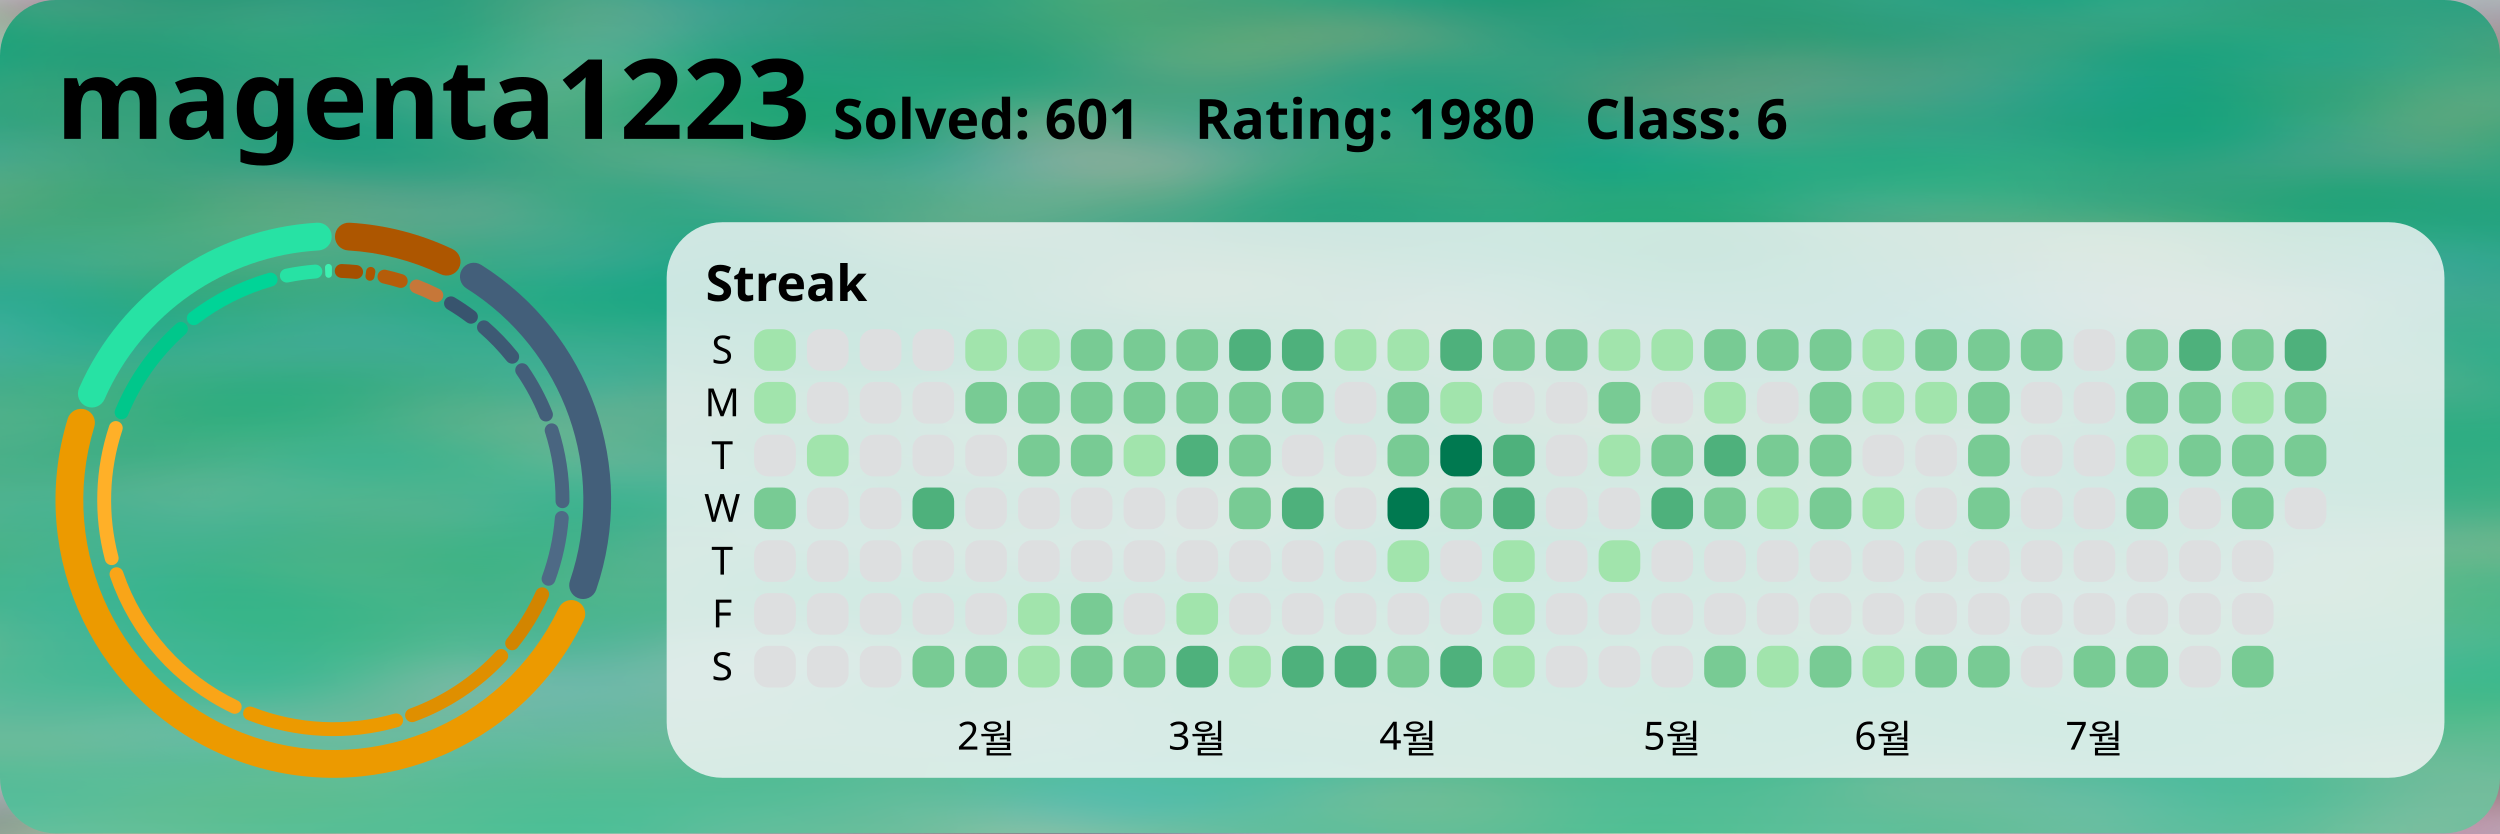
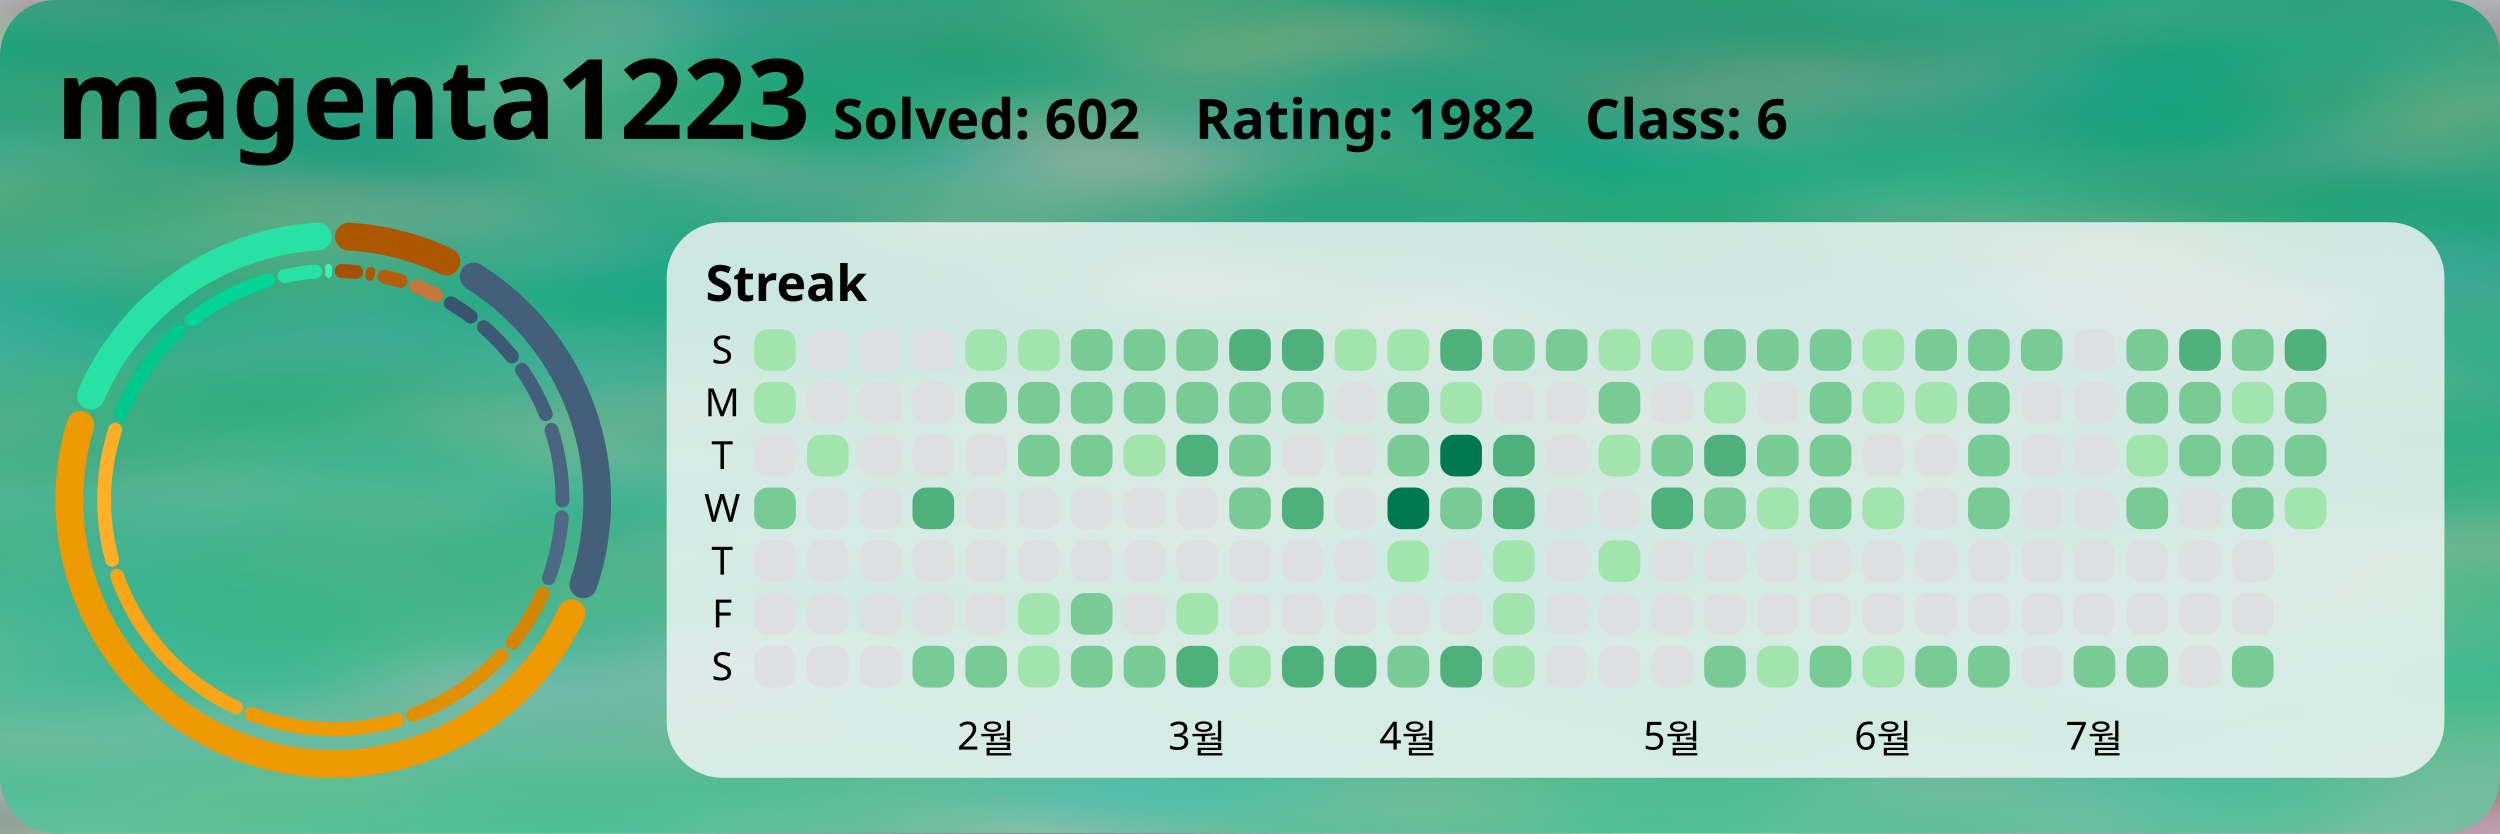
<svg xmlns="http://www.w3.org/2000/svg" id="svg" width="2700" height="900">
  <defs>
    <linearGradient id="ffflux-gradient" gradientTransform="rotate(360, 0.5, 0.5)" x1="50%" y1="0%" x2="50%" y2="100%">
      <stop id="stop1" stop-color="#00C78B" stop-opacity="1" offset="0%" />
      <stop id="stop2" stop-color="#51FDBD" stop-opacity="1" offset="100%" />
    </linearGradient>
    <filter id="ffflux-filter" x="-20%" y="-20%" width="140%" height="140%" filterUnits="objectBoundingBox" primitiveUnits="userSpaceOnUse" color-interpolation-filters="sRGB">
      <feTurbulence type="fractalNoise" baseFrequency="0.002 0.007" numOctaves="2" seed="2" stitchTiles="stitch" x="0%" y="0%" width="100%" height="100%" result="turbulence" />
      <feGaussianBlur stdDeviation="0 0" x="0%" y="0%" width="100%" height="100%" in="turbulence" edgeMode="duplicate" result="blur" />
      <feBlend mode="screen" x="0%" y="0%" width="100%" height="100%" in="SourceGraphic" in2="blur" result="blend" />
      <feComponentTransfer>
        <feFuncR type="linear" slope="0.75" />
        <feFuncG type="linear" slope="0.75" />
        <feFuncB type="linear" slope="0.75" />
      </feComponentTransfer>
    </filter>
  </defs>
  <rect width="2700" height="900" fill="url(#ffflux-gradient)" filter="url(#ffflux-filter)" rx="60" ry="60" />
  <text x="60" y="150" style="font-size: 120px; color: black; font-family: &quot;Noto Sans&quot;, sans-serif; font-weight: bold;">magenta1223</text>
-   <text x="899.531" y="150" style="font-size: 60px; color: black; font-family: &quot;Noto Sans&quot;, sans-serif; font-weight: bold;">Solved: 601</text>
-   <text x="1290.359" y="150" style="font-size: 60px; color: black; font-family: &quot;Noto Sans&quot;, sans-serif; font-weight: bold;">Rating: 1980</text>
+   <text x="899.531" y="150" style="font-size: 60px; color: black; font-family: &quot;Noto Sans&quot;, sans-serif; font-weight: bold;">Solved: 602</text>
+   <text x="1290.359" y="150" style="font-size: 60px; color: black; font-family: &quot;Noto Sans&quot;, sans-serif; font-weight: bold;">Rating: 1982</text>
  <text x="1711.656" y="150" style="font-size: 60px; color: black; font-family: &quot;Noto Sans&quot;, sans-serif; font-weight: bold;">Class: 6</text>
  <g transform="translate(360,540)">
    <path d="M0,-255L0,-240Z" fill="#9D4900" />
-     <path d="M1.528,-247.335A7.5,7.5,0,0,1,9.302,-254.83A255,255,0,0,1,25.369,-253.735A7.5,7.5,0,0,1,32.053,-245.254L32.053,-245.254A7.5,7.5,0,0,1,23.877,-238.809A240,240,0,0,0,8.754,-239.84A7.5,7.5,0,0,1,1.528,-247.335Z" fill="#A54F00" />
-     <path d="M35.429,-247.379A5.016,5.016,0,1,1,45.325,-245.758L44.37,-240.749A4.882,4.882,0,0,1,34.737,-242.326Z" fill="#AD5600" />
-     <path d="M47.847,-242.668A7.5,7.5,0,0,1,56.887,-248.574A255,255,0,0,1,75.021,-243.715A7.5,7.5,0,0,1,79.897,-234.08L79.897,-234.08A7.5,7.5,0,0,1,70.608,-229.379A240,240,0,0,0,53.541,-233.952A7.5,7.5,0,0,1,47.847,-242.668Z" fill="#B55D0A" />
-     <path d="M82.783,-233.075A7.5,7.5,0,0,1,92.589,-237.597A255,255,0,0,1,114.614,-227.791A7.5,7.5,0,0,1,117.816,-217.478L117.816,-217.478A7.5,7.5,0,0,1,107.872,-214.391A240,240,0,0,0,87.143,-223.62A7.5,7.5,0,0,1,82.783,-233.075Z" fill="#C67739" />
-     <path d="M120.494,-216.005A7.5,7.5,0,0,1,130.916,-218.828A255,255,0,0,1,153.141,-203.894A7.5,7.5,0,0,1,154.466,-193.177L154.466,-193.177A7.5,7.5,0,0,1,144.133,-191.9A240,240,0,0,0,123.215,-205.956A7.5,7.5,0,0,1,120.494,-216.005Z" fill="#38546E" />
-     <path d="M156.841,-191.254A7.5,7.5,0,0,1,167.599,-192.187A255,255,0,0,1,199.036,-159.404A7.5,7.5,0,0,1,197.654,-148.694L197.654,-148.694A7.5,7.5,0,0,1,187.328,-150.027A240,240,0,0,0,157.74,-180.882A7.5,7.5,0,0,1,156.841,-191.254Z" fill="#3D5A74" />
-     <path d="M199.476,-146.241A7.5,7.5,0,0,1,210.128,-144.469A255,255,0,0,1,236.614,-95.072A7.5,7.5,0,0,1,232.195,-85.219L232.195,-85.219A7.5,7.5,0,0,1,222.696,-89.48A240,240,0,0,0,197.768,-135.971A7.5,7.5,0,0,1,199.476,-146.241Z" fill="#435F7A" />
-     <path d="M233.231,-82.344A7.5,7.5,0,0,1,242.916,-77.569A255,255,0,0,1,254.996,1.378A7.5,7.5,0,0,1,247.182,8.831L247.182,8.831A7.5,7.5,0,0,1,239.996,1.297A240,240,0,0,0,228.627,-73.006A7.5,7.5,0,0,1,233.231,-82.344Z" fill="#496580" />
-     <path d="M247.054,11.884A7.5,7.5,0,0,1,254.217,19.965A255,255,0,0,1,239.454,87.673A7.5,7.5,0,0,1,229.578,92.039L229.578,92.039A7.5,7.5,0,0,1,225.369,82.516A240,240,0,0,0,239.263,18.79A7.5,7.5,0,0,1,247.054,11.884Z" fill="#4E6A86" />
-     <path d="M228.423,94.868A7.5,7.5,0,0,1,232.425,104.897A255,255,0,0,1,198.983,159.47A7.5,7.5,0,0,1,188.23,160.457L188.23,160.457A7.5,7.5,0,0,1,187.278,150.09A240,240,0,0,0,218.753,98.727A7.5,7.5,0,0,1,228.423,94.868Z" fill="#D28500" />
-     <path d="M186.233,162.771A7.5,7.5,0,0,1,186.827,173.553A255,255,0,0,1,87.593,239.484A7.5,7.5,0,0,1,77.884,234.758L77.884,234.758A7.5,7.5,0,0,1,82.441,225.396A240,240,0,0,0,175.838,163.344A7.5,7.5,0,0,1,186.233,162.771Z" fill="#DF8F00" />
-     <path d="M74.978,235.702A7.5,7.5,0,0,1,69.901,245.232A255,255,0,0,1,-92.669,237.566A7.5,7.5,0,0,1,-96.826,227.6L-96.826,227.6A7.5,7.5,0,0,1,-87.218,223.591A240,240,0,0,0,65.789,230.807A7.5,7.5,0,0,1,74.978,235.702Z" fill="#EC9A00" />
-     <path d="M-99.631,226.386A7.5,7.5,0,0,1,-109.742,230.178A255,255,0,0,1,-241.266,82.559A7.5,7.5,0,0,1,-236.337,72.95L-236.337,72.95A7.5,7.5,0,0,1,-227.073,77.702A240,240,0,0,0,-103.286,216.638A7.5,7.5,0,0,1,-99.631,226.386Z" fill="#F9A518" />
-     <path d="M-237.221,70.025A7.5,7.5,0,0,1,-246.642,64.75A255,255,0,0,1,-242.09,-80.109A7.5,7.5,0,0,1,-232.356,-84.782L-232.356,-84.782A7.5,7.5,0,0,1,-227.85,-75.396A240,240,0,0,0,-232.134,60.941A7.5,7.5,0,0,1,-237.221,70.025Z" fill="#FFB028" />
-     <path d="M-231.29,-87.646A7.5,7.5,0,0,1,-235.606,-97.545A255,255,0,0,1,-169.602,-190.421A7.5,7.5,0,0,1,-158.835,-189.601L-158.835,-189.601A7.5,7.5,0,0,1,-159.625,-179.22A240,240,0,0,0,-221.746,-91.807A7.5,7.5,0,0,1,-231.29,-87.646Z" fill="#00C78B" />
-     <path d="M-156.48,-191.549A7.5,7.5,0,0,1,-155.268,-202.279A255,255,0,0,1,-69.819,-245.256A7.5,7.5,0,0,1,-60.482,-239.831L-60.482,-239.831A7.5,7.5,0,0,1,-65.712,-230.829A240,240,0,0,0,-146.135,-190.38A7.5,7.5,0,0,1,-156.48,-191.549Z" fill="#00D497" />
-     <path d="M-57.514,-240.56A7.5,7.5,0,0,1,-51.753,-249.693A255,255,0,0,1,-19.965,-254.217A7.5,7.5,0,0,1,-11.884,-247.054L-11.884,-247.054A7.5,7.5,0,0,1,-18.79,-239.263A240,240,0,0,0,-48.708,-235.005A7.5,7.5,0,0,1,-57.514,-240.56Z" fill="#27E2A4" />
-     <path d="M-8.993,-251.054A3.734,3.734,0,1,1,-1.528,-251.211L-1.528,-243.52A3.573,3.573,0,0,1,-8.671,-243.37Z" fill="#3EF0B1" />
+     <path d="M1.528,-247.335A7.5,7.5,0,0,1,9.302,-254.83A255,255,0,0,1,25.312,-253.741A7.5,7.5,0,0,1,31.998,-245.262L31.998,-245.262A7.5,7.5,0,0,1,23.823,-238.815A240,240,0,0,0,8.754,-239.84A7.5,7.5,0,0,1,1.528,-247.335Z" fill="#A54F00" />
+     <path d="M35.374,-247.398A5.005,5.005,0,1,1,45.25,-245.783L44.292,-240.752A4.871,4.871,0,0,1,34.68,-242.323Z" fill="#AD5600" />
+     <path d="M47.771,-242.683A7.5,7.5,0,0,1,56.809,-248.591A255,255,0,0,1,74.885,-243.756A7.5,7.5,0,0,1,79.767,-234.125L79.767,-234.125A7.5,7.5,0,0,1,70.48,-229.418A240,240,0,0,0,53.468,-233.968A7.5,7.5,0,0,1,47.771,-242.683Z" fill="#B55D0A" />
+     <path d="M82.653,-233.121A7.5,7.5,0,0,1,92.457,-237.648A255,255,0,0,1,114.424,-227.886A7.5,7.5,0,0,1,117.634,-217.576L117.634,-217.576A7.5,7.5,0,0,1,107.693,-214.481A240,240,0,0,0,87.018,-223.669A7.5,7.5,0,0,1,82.653,-233.121Z" fill="#C67739" />
+     <path d="M120.313,-216.106A7.5,7.5,0,0,1,130.733,-218.938A255,255,0,0,1,152.91,-204.067A7.5,7.5,0,0,1,154.247,-193.352L154.247,-193.352A7.5,7.5,0,0,1,143.916,-192.063A240,240,0,0,0,123.043,-206.059A7.5,7.5,0,0,1,120.313,-216.106Z" fill="#38546E" />
+     <path d="M156.624,-191.432A7.5,7.5,0,0,1,167.381,-192.376A255,255,0,0,1,198.789,-159.712A7.5,7.5,0,0,1,197.423,-149L197.423,-149A7.5,7.5,0,0,1,187.096,-150.317A240,240,0,0,0,157.535,-181.06A7.5,7.5,0,0,1,156.624,-191.432Z" fill="#3D5A74" />
+     <path d="M199.249,-146.55A7.5,7.5,0,0,1,209.904,-144.794A255,255,0,0,1,236.42,-95.554A7.5,7.5,0,0,1,232.021,-85.693L232.021,-85.693A7.5,7.5,0,0,1,222.513,-89.934A240,240,0,0,0,197.556,-136.277A7.5,7.5,0,0,1,199.249,-146.55Z" fill="#435F7A" />
+     <path d="M233.062,-82.82A7.5,7.5,0,0,1,242.757,-78.064A255,255,0,0,1,254.999,0.694A7.5,7.5,0,0,1,247.205,8.167L247.205,8.167A7.5,7.5,0,0,1,239.999,0.653A240,240,0,0,0,228.477,-73.472A7.5,7.5,0,0,1,233.062,-82.82Z" fill="#496580" />
+     <path d="M247.085,11.221A7.5,7.5,0,0,1,254.27,19.282A255,255,0,0,1,239.739,86.893A7.5,7.5,0,0,1,229.876,91.29L229.876,91.29A7.5,7.5,0,0,1,225.636,81.781A240,240,0,0,0,239.313,18.148A7.5,7.5,0,0,1,247.085,11.221Z" fill="#4E6A86" />
+     <path d="M228.731,94.123A7.5,7.5,0,0,1,232.766,104.139A255,255,0,0,1,199.587,158.713A7.5,7.5,0,0,1,188.838,159.741L188.838,159.741A7.5,7.5,0,0,1,187.847,149.377A240,240,0,0,0,219.074,98.014A7.5,7.5,0,0,1,228.731,94.123Z" fill="#D28500" />
+     <path d="M186.85,162.062A7.5,7.5,0,0,1,187.485,172.842A255,255,0,0,1,88.719,239.069A7.5,7.5,0,0,1,78.988,234.389L78.988,234.389A7.5,7.5,0,0,1,83.5,225.006A240,240,0,0,0,176.457,162.674A7.5,7.5,0,0,1,186.85,162.062Z" fill="#DF8F00" />
+     <path d="M76.086,235.347A7.5,7.5,0,0,1,71.054,244.901A255,255,0,0,1,-91.264,238.109A7.5,7.5,0,0,1,-95.48,228.168L-95.48,228.168A7.5,7.5,0,0,1,-85.895,224.103A240,240,0,0,0,66.874,230.495A7.5,7.5,0,0,1,76.086,235.347Z" fill="#EC9A00" />
+     <path d="M-98.292,226.971A7.5,7.5,0,0,1,-108.38,230.822A255,255,0,0,1,-240.652,84.33A7.5,7.5,0,0,1,-235.794,74.686L-235.794,74.686A7.5,7.5,0,0,1,-226.496,79.37A240,240,0,0,0,-102.005,217.244A7.5,7.5,0,0,1,-98.292,226.971Z" fill="#F9A518" />
+     <path d="M-236.699,71.767A7.5,7.5,0,0,1,-246.16,66.561A255,255,0,0,1,-242.757,-78.064A7.5,7.5,0,0,1,-233.062,-82.82L-233.062,-82.82A7.5,7.5,0,0,1,-228.477,-73.472A240,240,0,0,0,-231.68,62.646A7.5,7.5,0,0,1,-236.699,71.767Z" fill="#FFB028" />
+     <path d="M-232.021,-85.693A7.5,7.5,0,0,1,-236.42,-95.554A255,255,0,0,1,-171.366,-188.835A7.5,7.5,0,0,1,-160.592,-188.115L-160.592,-188.115A7.5,7.5,0,0,1,-161.286,-177.727A240,240,0,0,0,-222.513,-89.934A7.5,7.5,0,0,1,-232.021,-85.693Z" fill="#00C78B" />
+     <path d="M-158.256,-190.085A7.5,7.5,0,0,1,-157.143,-200.826A255,255,0,0,1,-72.281,-244.541A7.5,7.5,0,0,1,-62.89,-239.211L-62.89,-239.211A7.5,7.5,0,0,1,-68.029,-230.157A240,240,0,0,0,-147.9,-189.012A7.5,7.5,0,0,1,-158.256,-190.085Z" fill="#00D497" />
+     <path d="M-59.93,-239.97A7.5,7.5,0,0,1,-54.26,-249.16A255,255,0,0,1,-19.947,-254.219A7.5,7.5,0,0,1,-11.867,-247.055L-11.867,-247.055A7.5,7.5,0,0,1,-18.773,-239.265A240,240,0,0,0,-51.068,-234.504A7.5,7.5,0,0,1,-59.93,-239.97Z" fill="#27E2A4" />
+     <path d="M-8.976,-251.064A3.726,3.726,0,1,1,-1.528,-251.219L-1.528,-243.511A3.564,3.564,0,0,1,-8.654,-243.362Z" fill="#3EF0B1" />
    <path d="M0,-255L0,-240Z" fill="#51FDBD" />
    <path d="M0,-255L0,-240Z" fill="#009EE5" />
    <path d="M0,-255L0,-240Z" fill="#00A9F0" />
    <path d="M0,-255L0,-240Z" fill="#00B4FC" />
    <path d="M0,-255L0,-240Z" fill="#2BBFFF" />
    <path d="M0,-255L0,-240Z" fill="#41CAFF" />
    <path d="M0,-255L0,-240Z" fill="#E0004C" />
    <path d="M0,-255L0,-240Z" fill="#EA0053" />
    <path d="M0,-255L0,-240Z" fill="#F5005A" />
    <path d="M0,-255L0,-240Z" fill="#FF0062" />
    <path d="M0,-255L0,-240Z" fill="#CE3D38" />
-     <path d="M1.761,-284.507A15,15,0,0,1,17.643,-299.481A300,300,0,0,1,128.815,-270.937A15,15,0,0,1,135.519,-250.164L135.519,-250.164A15,15,0,0,1,115.934,-243.843A270,270,0,0,0,15.879,-269.533A15,15,0,0,1,1.761,-284.507Z" fill="#AD5600" />
-     <path d="M138.605,-248.467A15,15,0,0,1,159.737,-253.937A300,300,0,0,1,283.947,96.821A15,15,0,0,1,264.082,105.868L264.082,105.868A15,15,0,0,1,255.552,87.139A270,270,0,0,0,143.763,-228.544A15,15,0,0,1,138.605,-248.467Z" fill="#435F7A" />
-     <path d="M262.751,109.129A15,15,0,0,1,270.614,129.491A300,300,0,0,1,-286.848,-87.854A15,15,0,0,1,-267.277,-97.52L-267.277,-97.52A15,15,0,0,1,-258.163,-79.069A270,270,0,0,0,243.553,116.542A15,15,0,0,1,262.751,109.129Z" fill="#EC9A00" />
-     <path d="M-266.049,-100.822A15,15,0,0,1,-274.548,-120.927A300,300,0,0,1,-17.643,-299.481A15,15,0,0,1,-1.761,-284.507L-1.761,-284.507A15,15,0,0,1,-15.879,-269.533A270,270,0,0,0,-247.093,-108.835A15,15,0,0,1,-266.049,-100.822Z" fill="#27E2A4" />
+     <path d="M1.761,-284.507A15,15,0,0,1,17.643,-299.481A300,300,0,0,1,128.588,-271.044A15,15,0,0,1,135.31,-250.277L135.31,-250.277A15,15,0,0,1,115.73,-243.94A270,270,0,0,0,15.879,-269.533A15,15,0,0,1,1.761,-284.507Z" fill="#AD5600" />
+     <path d="M138.398,-248.583A15,15,0,0,1,159.524,-254.071A300,300,0,0,1,284.261,95.895A15,15,0,0,1,264.425,105.007L264.425,105.007A15,15,0,0,1,255.835,86.305A270,270,0,0,0,143.572,-228.664A15,15,0,0,1,138.398,-248.583Z" fill="#435F7A" />
+     <path d="M263.105,108.272A15,15,0,0,1,271.035,128.609A300,300,0,0,1,-287.579,-85.432A15,15,0,0,1,-268.09,-95.263L-268.09,-95.263A15,15,0,0,1,-258.821,-76.889A270,270,0,0,0,243.931,115.748A15,15,0,0,1,263.105,108.272Z" fill="#EC9A00" />
+     <path d="M-266.89,-98.574A15,15,0,0,1,-275.558,-118.608A300,300,0,0,1,-17.643,-299.481A15,15,0,0,1,-1.761,-284.507L-1.761,-284.507A15,15,0,0,1,-15.879,-269.533A270,270,0,0,0,-248.002,-106.747A15,15,0,0,1,-266.89,-98.574Z" fill="#27E2A4" />
    <path d="M0,-300L0,-270Z" fill="#00B4FC" />
    <path d="M0,-300L0,-270Z" fill="#F5005A" />
  </g>
  <rect transform="translate(720,240)" width="1920" height="600" rx="60" ry="60" style="fill: rgb(247, 248, 249); opacity: 0.8;" />
  <text transform="translate(720,240)" x="42" y="66" style="dominant-baseline: middle; font-size: 54px; color: black; font-family: &quot;Noto Sans&quot;, sans-serif; font-weight: bold;">Streak</text>
  <g transform="translate(780,378)">
    <text x="0" y="0" style="text-anchor: middle; dominant-baseline: middle; font-size: 42px; color: black; font-family: &quot;Noto Sans&quot;, sans-serif;">S</text>
    <text x="0" y="57" style="text-anchor: middle; dominant-baseline: middle; font-size: 42px; color: black; font-family: &quot;Noto Sans&quot;, sans-serif;">M</text>
    <text x="0" y="114" style="text-anchor: middle; dominant-baseline: middle; font-size: 42px; color: black; font-family: &quot;Noto Sans&quot;, sans-serif;">T</text>
    <text x="0" y="171" style="text-anchor: middle; dominant-baseline: middle; font-size: 42px; color: black; font-family: &quot;Noto Sans&quot;, sans-serif;">W</text>
    <text x="0" y="228" style="text-anchor: middle; dominant-baseline: middle; font-size: 42px; color: black; font-family: &quot;Noto Sans&quot;, sans-serif;">T</text>
    <text x="0" y="285" style="text-anchor: middle; dominant-baseline: middle; font-size: 42px; color: black; font-family: &quot;Noto Sans&quot;, sans-serif;">F</text>
    <text x="0" y="342" style="text-anchor: middle; dominant-baseline: middle; font-size: 42px; color: black; font-family: &quot;Noto Sans&quot;, sans-serif;">S</text>
    <rect rx="15" ry="15" width="45" height="45" fill="#A1E4AC" x="34.5" y="-22.5" />
    <rect rx="15" ry="15" width="45" height="45" fill="#A1E4AC" x="34.5" y="34.5" />
    <rect rx="15" ry="15" width="45" height="45" fill="#DDDFE0" x="34.5" y="91.5" />
    <rect rx="15" ry="15" width="45" height="45" fill="#78CB94" x="34.5" y="148.5" />
    <rect rx="15" ry="15" width="45" height="45" fill="#DDDFE0" x="34.5" y="205.5" />
    <rect rx="15" ry="15" width="45" height="45" fill="#DDDFE0" x="34.5" y="262.5" />
    <rect rx="15" ry="15" width="45" height="45" fill="#DDDFE0" x="34.5" y="319.5" />
    <rect rx="15" ry="15" width="45" height="45" fill="#DDDFE0" x="91.5" y="-22.5" />
    <rect rx="15" ry="15" width="45" height="45" fill="#DDDFE0" x="91.5" y="34.5" />
    <rect rx="15" ry="15" width="45" height="45" fill="#A1E4AC" x="91.5" y="91.5" />
    <rect rx="15" ry="15" width="45" height="45" fill="#DDDFE0" x="91.5" y="148.5" />
    <rect rx="15" ry="15" width="45" height="45" fill="#DDDFE0" x="91.5" y="205.5" />
    <rect rx="15" ry="15" width="45" height="45" fill="#DDDFE0" x="91.5" y="262.5" />
    <rect rx="15" ry="15" width="45" height="45" fill="#DDDFE0" x="91.5" y="319.5" />
    <rect rx="15" ry="15" width="45" height="45" fill="#DDDFE0" x="148.5" y="-22.5" />
    <rect rx="15" ry="15" width="45" height="45" fill="#DDDFE0" x="148.5" y="34.5" />
    <rect rx="15" ry="15" width="45" height="45" fill="#DDDFE0" x="148.5" y="91.5" />
    <rect rx="15" ry="15" width="45" height="45" fill="#DDDFE0" x="148.5" y="148.5" />
    <rect rx="15" ry="15" width="45" height="45" fill="#DDDFE0" x="148.5" y="205.5" />
    <rect rx="15" ry="15" width="45" height="45" fill="#DDDFE0" x="148.5" y="262.5" />
    <rect rx="15" ry="15" width="45" height="45" fill="#DDDFE0" x="148.5" y="319.5" />
    <rect rx="15" ry="15" width="45" height="45" fill="#DDDFE0" x="205.5" y="-22.5" />
    <rect rx="15" ry="15" width="45" height="45" fill="#DDDFE0" x="205.5" y="34.5" />
    <rect rx="15" ry="15" width="45" height="45" fill="#DDDFE0" x="205.5" y="91.5" />
    <rect rx="15" ry="15" width="45" height="45" fill="#4EB17C" x="205.5" y="148.5" />
    <rect rx="15" ry="15" width="45" height="45" fill="#DDDFE0" x="205.5" y="205.5" />
    <rect rx="15" ry="15" width="45" height="45" fill="#DDDFE0" x="205.5" y="262.5" />
    <rect rx="15" ry="15" width="45" height="45" fill="#78CB94" x="205.5" y="319.5" />
    <rect rx="15" ry="15" width="45" height="45" fill="#A1E4AC" x="262.5" y="-22.5" />
    <rect rx="15" ry="15" width="45" height="45" fill="#78CB94" x="262.5" y="34.5" />
    <rect rx="15" ry="15" width="45" height="45" fill="#DDDFE0" x="262.5" y="91.5" />
    <rect rx="15" ry="15" width="45" height="45" fill="#DDDFE0" x="262.5" y="148.5" />
    <rect rx="15" ry="15" width="45" height="45" fill="#DDDFE0" x="262.5" y="205.5" />
    <rect rx="15" ry="15" width="45" height="45" fill="#DDDFE0" x="262.5" y="262.5" />
    <rect rx="15" ry="15" width="45" height="45" fill="#78CB94" x="262.5" y="319.5" />
    <text x="285" y="399" style="text-anchor: middle; dominant-baseline: hanging; font-size: 42px; color: black; font-family: &quot;Noto Sans&quot;, sans-serif;">2월</text>
    <rect rx="15" ry="15" width="45" height="45" fill="#A1E4AC" x="319.5" y="-22.5" />
    <rect rx="15" ry="15" width="45" height="45" fill="#78CB94" x="319.5" y="34.5" />
    <rect rx="15" ry="15" width="45" height="45" fill="#78CB94" x="319.5" y="91.5" />
    <rect rx="15" ry="15" width="45" height="45" fill="#DDDFE0" x="319.5" y="148.5" />
    <rect rx="15" ry="15" width="45" height="45" fill="#DDDFE0" x="319.5" y="205.5" />
    <rect rx="15" ry="15" width="45" height="45" fill="#A1E4AC" x="319.5" y="262.5" />
    <rect rx="15" ry="15" width="45" height="45" fill="#A1E4AC" x="319.5" y="319.5" />
    <rect rx="15" ry="15" width="45" height="45" fill="#78CB94" x="376.5" y="-22.5" />
    <rect rx="15" ry="15" width="45" height="45" fill="#78CB94" x="376.5" y="34.5" />
    <rect rx="15" ry="15" width="45" height="45" fill="#78CB94" x="376.5" y="91.5" />
    <rect rx="15" ry="15" width="45" height="45" fill="#DDDFE0" x="376.5" y="148.5" />
    <rect rx="15" ry="15" width="45" height="45" fill="#DDDFE0" x="376.5" y="205.5" />
    <rect rx="15" ry="15" width="45" height="45" fill="#78CB94" x="376.5" y="262.5" />
    <rect rx="15" ry="15" width="45" height="45" fill="#78CB94" x="376.5" y="319.5" />
    <rect rx="15" ry="15" width="45" height="45" fill="#78CB94" x="433.5" y="-22.5" />
    <rect rx="15" ry="15" width="45" height="45" fill="#78CB94" x="433.5" y="34.5" />
    <rect rx="15" ry="15" width="45" height="45" fill="#A1E4AC" x="433.5" y="91.5" />
    <rect rx="15" ry="15" width="45" height="45" fill="#DDDFE0" x="433.5" y="148.5" />
    <rect rx="15" ry="15" width="45" height="45" fill="#DDDFE0" x="433.5" y="205.5" />
    <rect rx="15" ry="15" width="45" height="45" fill="#DDDFE0" x="433.5" y="262.5" />
    <rect rx="15" ry="15" width="45" height="45" fill="#78CB94" x="433.5" y="319.5" />
    <rect rx="15" ry="15" width="45" height="45" fill="#78CB94" x="490.5" y="-22.5" />
    <rect rx="15" ry="15" width="45" height="45" fill="#78CB94" x="490.5" y="34.5" />
    <rect rx="15" ry="15" width="45" height="45" fill="#4EB17C" x="490.5" y="91.5" />
    <rect rx="15" ry="15" width="45" height="45" fill="#DDDFE0" x="490.5" y="148.5" />
    <rect rx="15" ry="15" width="45" height="45" fill="#DDDFE0" x="490.5" y="205.5" />
    <rect rx="15" ry="15" width="45" height="45" fill="#A1E4AC" x="490.5" y="262.5" />
    <rect rx="15" ry="15" width="45" height="45" fill="#4EB17C" x="490.5" y="319.5" />
    <text x="513" y="399" style="text-anchor: middle; dominant-baseline: hanging; font-size: 42px; color: black; font-family: &quot;Noto Sans&quot;, sans-serif;">3월</text>
    <rect rx="15" ry="15" width="45" height="45" fill="#4EB17C" x="547.5" y="-22.5" />
    <rect rx="15" ry="15" width="45" height="45" fill="#78CB94" x="547.5" y="34.5" />
    <rect rx="15" ry="15" width="45" height="45" fill="#78CB94" x="547.5" y="91.5" />
    <rect rx="15" ry="15" width="45" height="45" fill="#78CB94" x="547.5" y="148.5" />
    <rect rx="15" ry="15" width="45" height="45" fill="#DDDFE0" x="547.5" y="205.5" />
    <rect rx="15" ry="15" width="45" height="45" fill="#DDDFE0" x="547.5" y="262.5" />
    <rect rx="15" ry="15" width="45" height="45" fill="#A1E4AC" x="547.5" y="319.5" />
    <rect rx="15" ry="15" width="45" height="45" fill="#4EB17C" x="604.5" y="-22.5" />
    <rect rx="15" ry="15" width="45" height="45" fill="#78CB94" x="604.5" y="34.5" />
    <rect rx="15" ry="15" width="45" height="45" fill="#DDDFE0" x="604.5" y="91.5" />
    <rect rx="15" ry="15" width="45" height="45" fill="#4EB17C" x="604.5" y="148.5" />
    <rect rx="15" ry="15" width="45" height="45" fill="#DDDFE0" x="604.5" y="205.5" />
    <rect rx="15" ry="15" width="45" height="45" fill="#DDDFE0" x="604.5" y="262.5" />
    <rect rx="15" ry="15" width="45" height="45" fill="#4EB17C" x="604.5" y="319.5" />
    <rect rx="15" ry="15" width="45" height="45" fill="#A1E4AC" x="661.5" y="-22.5" />
    <rect rx="15" ry="15" width="45" height="45" fill="#DDDFE0" x="661.5" y="34.5" />
    <rect rx="15" ry="15" width="45" height="45" fill="#DDDFE0" x="661.5" y="91.5" />
    <rect rx="15" ry="15" width="45" height="45" fill="#DDDFE0" x="661.5" y="148.5" />
    <rect rx="15" ry="15" width="45" height="45" fill="#DDDFE0" x="661.5" y="205.5" />
    <rect rx="15" ry="15" width="45" height="45" fill="#DDDFE0" x="661.5" y="262.5" />
    <rect rx="15" ry="15" width="45" height="45" fill="#4EB17C" x="661.5" y="319.5" />
    <rect rx="15" ry="15" width="45" height="45" fill="#A1E4AC" x="718.5" y="-22.5" />
    <rect rx="15" ry="15" width="45" height="45" fill="#78CB94" x="718.5" y="34.5" />
    <rect rx="15" ry="15" width="45" height="45" fill="#78CB94" x="718.5" y="91.5" />
    <rect rx="15" ry="15" width="45" height="45" fill="#007950" x="718.5" y="148.5" />
    <rect rx="15" ry="15" width="45" height="45" fill="#A1E4AC" x="718.5" y="205.5" />
    <rect rx="15" ry="15" width="45" height="45" fill="#DDDFE0" x="718.5" y="262.5" />
    <rect rx="15" ry="15" width="45" height="45" fill="#78CB94" x="718.5" y="319.5" />
    <text x="741" y="399" style="text-anchor: middle; dominant-baseline: hanging; font-size: 42px; color: black; font-family: &quot;Noto Sans&quot;, sans-serif;">4월</text>
    <rect rx="15" ry="15" width="45" height="45" fill="#4EB17C" x="775.5" y="-22.5" />
    <rect rx="15" ry="15" width="45" height="45" fill="#A1E4AC" x="775.5" y="34.5" />
    <rect rx="15" ry="15" width="45" height="45" fill="#007950" x="775.5" y="91.5" />
    <rect rx="15" ry="15" width="45" height="45" fill="#78CB94" x="775.5" y="148.5" />
    <rect rx="15" ry="15" width="45" height="45" fill="#DDDFE0" x="775.5" y="205.5" />
    <rect rx="15" ry="15" width="45" height="45" fill="#DDDFE0" x="775.5" y="262.5" />
    <rect rx="15" ry="15" width="45" height="45" fill="#4EB17C" x="775.5" y="319.5" />
    <rect rx="15" ry="15" width="45" height="45" fill="#78CB94" x="832.5" y="-22.5" />
    <rect rx="15" ry="15" width="45" height="45" fill="#DDDFE0" x="832.5" y="34.5" />
    <rect rx="15" ry="15" width="45" height="45" fill="#4EB17C" x="832.5" y="91.5" />
    <rect rx="15" ry="15" width="45" height="45" fill="#4EB17C" x="832.5" y="148.5" />
    <rect rx="15" ry="15" width="45" height="45" fill="#A1E4AC" x="832.5" y="205.5" />
    <rect rx="15" ry="15" width="45" height="45" fill="#A1E4AC" x="832.5" y="262.5" />
    <rect rx="15" ry="15" width="45" height="45" fill="#A1E4AC" x="832.5" y="319.5" />
    <rect rx="15" ry="15" width="45" height="45" fill="#78CB94" x="889.5" y="-22.5" />
    <rect rx="15" ry="15" width="45" height="45" fill="#DDDFE0" x="889.5" y="34.5" />
    <rect rx="15" ry="15" width="45" height="45" fill="#DDDFE0" x="889.5" y="91.5" />
    <rect rx="15" ry="15" width="45" height="45" fill="#DDDFE0" x="889.5" y="148.5" />
    <rect rx="15" ry="15" width="45" height="45" fill="#DDDFE0" x="889.5" y="205.5" />
    <rect rx="15" ry="15" width="45" height="45" fill="#DDDFE0" x="889.5" y="262.5" />
    <rect rx="15" ry="15" width="45" height="45" fill="#DDDFE0" x="889.5" y="319.5" />
    <rect rx="15" ry="15" width="45" height="45" fill="#A1E4AC" x="946.5" y="-22.5" />
    <rect rx="15" ry="15" width="45" height="45" fill="#78CB94" x="946.5" y="34.5" />
    <rect rx="15" ry="15" width="45" height="45" fill="#A1E4AC" x="946.5" y="91.5" />
    <rect rx="15" ry="15" width="45" height="45" fill="#DDDFE0" x="946.5" y="148.5" />
    <rect rx="15" ry="15" width="45" height="45" fill="#A1E4AC" x="946.5" y="205.5" />
    <rect rx="15" ry="15" width="45" height="45" fill="#DDDFE0" x="946.5" y="262.5" />
    <rect rx="15" ry="15" width="45" height="45" fill="#DDDFE0" x="946.5" y="319.5" />
    <rect rx="15" ry="15" width="45" height="45" fill="#A1E4AC" x="1003.5" y="-22.5" />
    <rect rx="15" ry="15" width="45" height="45" fill="#DDDFE0" x="1003.5" y="34.5" />
    <rect rx="15" ry="15" width="45" height="45" fill="#78CB94" x="1003.5" y="91.5" />
    <rect rx="15" ry="15" width="45" height="45" fill="#4EB17C" x="1003.5" y="148.5" />
    <rect rx="15" ry="15" width="45" height="45" fill="#DDDFE0" x="1003.5" y="205.5" />
    <rect rx="15" ry="15" width="45" height="45" fill="#DDDFE0" x="1003.5" y="262.5" />
    <rect rx="15" ry="15" width="45" height="45" fill="#DDDFE0" x="1003.5" y="319.5" />
    <text x="1026" y="399" style="text-anchor: middle; dominant-baseline: hanging; font-size: 42px; color: black; font-family: &quot;Noto Sans&quot;, sans-serif;">5월</text>
    <rect rx="15" ry="15" width="45" height="45" fill="#78CB94" x="1060.5" y="-22.5" />
    <rect rx="15" ry="15" width="45" height="45" fill="#A1E4AC" x="1060.5" y="34.5" />
    <rect rx="15" ry="15" width="45" height="45" fill="#4EB17C" x="1060.5" y="91.5" />
    <rect rx="15" ry="15" width="45" height="45" fill="#78CB94" x="1060.5" y="148.5" />
    <rect rx="15" ry="15" width="45" height="45" fill="#DDDFE0" x="1060.5" y="205.5" />
    <rect rx="15" ry="15" width="45" height="45" fill="#DDDFE0" x="1060.5" y="262.5" />
    <rect rx="15" ry="15" width="45" height="45" fill="#78CB94" x="1060.5" y="319.5" />
    <rect rx="15" ry="15" width="45" height="45" fill="#78CB94" x="1117.5" y="-22.5" />
    <rect rx="15" ry="15" width="45" height="45" fill="#DDDFE0" x="1117.5" y="34.5" />
    <rect rx="15" ry="15" width="45" height="45" fill="#78CB94" x="1117.5" y="91.5" />
    <rect rx="15" ry="15" width="45" height="45" fill="#A1E4AC" x="1117.5" y="148.5" />
    <rect rx="15" ry="15" width="45" height="45" fill="#DDDFE0" x="1117.5" y="205.5" />
    <rect rx="15" ry="15" width="45" height="45" fill="#DDDFE0" x="1117.5" y="262.5" />
    <rect rx="15" ry="15" width="45" height="45" fill="#A1E4AC" x="1117.5" y="319.5" />
    <rect rx="15" ry="15" width="45" height="45" fill="#78CB94" x="1174.5" y="-22.5" />
    <rect rx="15" ry="15" width="45" height="45" fill="#78CB94" x="1174.5" y="34.5" />
    <rect rx="15" ry="15" width="45" height="45" fill="#78CB94" x="1174.5" y="91.5" />
    <rect rx="15" ry="15" width="45" height="45" fill="#78CB94" x="1174.5" y="148.5" />
    <rect rx="15" ry="15" width="45" height="45" fill="#DDDFE0" x="1174.5" y="205.5" />
    <rect rx="15" ry="15" width="45" height="45" fill="#DDDFE0" x="1174.5" y="262.5" />
    <rect rx="15" ry="15" width="45" height="45" fill="#78CB94" x="1174.5" y="319.5" />
    <rect rx="15" ry="15" width="45" height="45" fill="#A1E4AC" x="1231.5" y="-22.5" />
    <rect rx="15" ry="15" width="45" height="45" fill="#A1E4AC" x="1231.5" y="34.5" />
    <rect rx="15" ry="15" width="45" height="45" fill="#DDDFE0" x="1231.5" y="91.5" />
    <rect rx="15" ry="15" width="45" height="45" fill="#A1E4AC" x="1231.5" y="148.5" />
    <rect rx="15" ry="15" width="45" height="45" fill="#DDDFE0" x="1231.5" y="205.5" />
    <rect rx="15" ry="15" width="45" height="45" fill="#DDDFE0" x="1231.5" y="262.5" />
    <rect rx="15" ry="15" width="45" height="45" fill="#A1E4AC" x="1231.5" y="319.5" />
    <text x="1254" y="399" style="text-anchor: middle; dominant-baseline: hanging; font-size: 42px; color: black; font-family: &quot;Noto Sans&quot;, sans-serif;">6월</text>
    <rect rx="15" ry="15" width="45" height="45" fill="#78CB94" x="1288.5" y="-22.5" />
    <rect rx="15" ry="15" width="45" height="45" fill="#A1E4AC" x="1288.5" y="34.5" />
    <rect rx="15" ry="15" width="45" height="45" fill="#DDDFE0" x="1288.5" y="91.5" />
    <rect rx="15" ry="15" width="45" height="45" fill="#DDDFE0" x="1288.5" y="148.5" />
    <rect rx="15" ry="15" width="45" height="45" fill="#DDDFE0" x="1288.5" y="205.5" />
    <rect rx="15" ry="15" width="45" height="45" fill="#DDDFE0" x="1288.5" y="262.5" />
    <rect rx="15" ry="15" width="45" height="45" fill="#78CB94" x="1288.5" y="319.5" />
    <rect rx="15" ry="15" width="45" height="45" fill="#78CB94" x="1345.5" y="-22.5" />
    <rect rx="15" ry="15" width="45" height="45" fill="#78CB94" x="1345.5" y="34.5" />
    <rect rx="15" ry="15" width="45" height="45" fill="#78CB94" x="1345.5" y="91.5" />
    <rect rx="15" ry="15" width="45" height="45" fill="#78CB94" x="1345.5" y="148.5" />
    <rect rx="15" ry="15" width="45" height="45" fill="#DDDFE0" x="1345.5" y="205.5" />
    <rect rx="15" ry="15" width="45" height="45" fill="#DDDFE0" x="1345.5" y="262.5" />
    <rect rx="15" ry="15" width="45" height="45" fill="#78CB94" x="1345.5" y="319.5" />
    <rect rx="15" ry="15" width="45" height="45" fill="#78CB94" x="1402.5" y="-22.5" />
    <rect rx="15" ry="15" width="45" height="45" fill="#DDDFE0" x="1402.5" y="34.5" />
    <rect rx="15" ry="15" width="45" height="45" fill="#DDDFE0" x="1402.5" y="91.5" />
    <rect rx="15" ry="15" width="45" height="45" fill="#DDDFE0" x="1402.5" y="148.5" />
    <rect rx="15" ry="15" width="45" height="45" fill="#DDDFE0" x="1402.5" y="205.5" />
    <rect rx="15" ry="15" width="45" height="45" fill="#DDDFE0" x="1402.5" y="262.5" />
    <rect rx="15" ry="15" width="45" height="45" fill="#DDDFE0" x="1402.5" y="319.5" />
    <rect rx="15" ry="15" width="45" height="45" fill="#DDDFE0" x="1459.5" y="-22.5" />
    <rect rx="15" ry="15" width="45" height="45" fill="#DDDFE0" x="1459.5" y="34.5" />
    <rect rx="15" ry="15" width="45" height="45" fill="#DDDFE0" x="1459.5" y="91.5" />
    <rect rx="15" ry="15" width="45" height="45" fill="#DDDFE0" x="1459.5" y="148.5" />
    <rect rx="15" ry="15" width="45" height="45" fill="#DDDFE0" x="1459.5" y="205.5" />
    <rect rx="15" ry="15" width="45" height="45" fill="#DDDFE0" x="1459.5" y="262.5" />
    <rect rx="15" ry="15" width="45" height="45" fill="#78CB94" x="1459.5" y="319.5" />
    <text x="1482" y="399" style="text-anchor: middle; dominant-baseline: hanging; font-size: 42px; color: black; font-family: &quot;Noto Sans&quot;, sans-serif;">7월</text>
    <rect rx="15" ry="15" width="45" height="45" fill="#78CB94" x="1516.5" y="-22.5" />
    <rect rx="15" ry="15" width="45" height="45" fill="#78CB94" x="1516.5" y="34.5" />
    <rect rx="15" ry="15" width="45" height="45" fill="#A1E4AC" x="1516.5" y="91.5" />
    <rect rx="15" ry="15" width="45" height="45" fill="#78CB94" x="1516.5" y="148.5" />
    <rect rx="15" ry="15" width="45" height="45" fill="#DDDFE0" x="1516.5" y="205.5" />
    <rect rx="15" ry="15" width="45" height="45" fill="#DDDFE0" x="1516.5" y="262.5" />
    <rect rx="15" ry="15" width="45" height="45" fill="#78CB94" x="1516.5" y="319.5" />
    <rect rx="15" ry="15" width="45" height="45" fill="#4EB17C" x="1573.5" y="-22.5" />
    <rect rx="15" ry="15" width="45" height="45" fill="#78CB94" x="1573.5" y="34.5" />
    <rect rx="15" ry="15" width="45" height="45" fill="#78CB94" x="1573.5" y="91.5" />
    <rect rx="15" ry="15" width="45" height="45" fill="#DDDFE0" x="1573.5" y="148.5" />
    <rect rx="15" ry="15" width="45" height="45" fill="#DDDFE0" x="1573.5" y="205.5" />
    <rect rx="15" ry="15" width="45" height="45" fill="#DDDFE0" x="1573.5" y="262.5" />
    <rect rx="15" ry="15" width="45" height="45" fill="#DDDFE0" x="1573.5" y="319.5" />
    <rect rx="15" ry="15" width="45" height="45" fill="#78CB94" x="1630.5" y="-22.5" />
    <rect rx="15" ry="15" width="45" height="45" fill="#A1E4AC" x="1630.5" y="34.5" />
    <rect rx="15" ry="15" width="45" height="45" fill="#78CB94" x="1630.5" y="91.5" />
    <rect rx="15" ry="15" width="45" height="45" fill="#78CB94" x="1630.5" y="148.5" />
    <rect rx="15" ry="15" width="45" height="45" fill="#DDDFE0" x="1630.5" y="205.5" />
    <rect rx="15" ry="15" width="45" height="45" fill="#DDDFE0" x="1630.5" y="262.5" />
    <rect rx="15" ry="15" width="45" height="45" fill="#78CB94" x="1630.5" y="319.5" />
    <rect rx="15" ry="15" width="45" height="45" fill="#4EB17C" x="1687.5" y="-22.5" />
    <rect rx="15" ry="15" width="45" height="45" fill="#78CB94" x="1687.5" y="34.5" />
    <rect rx="15" ry="15" width="45" height="45" fill="#78CB94" x="1687.5" y="91.5" />
-     <rect rx="15" ry="15" width="45" height="45" fill="#DDDFE0" x="1687.5" y="148.5" />
+     <rect rx="15" ry="15" width="45" height="45" fill="#A1E4AC" x="1687.5" y="148.5" />
  </g>
</svg>
